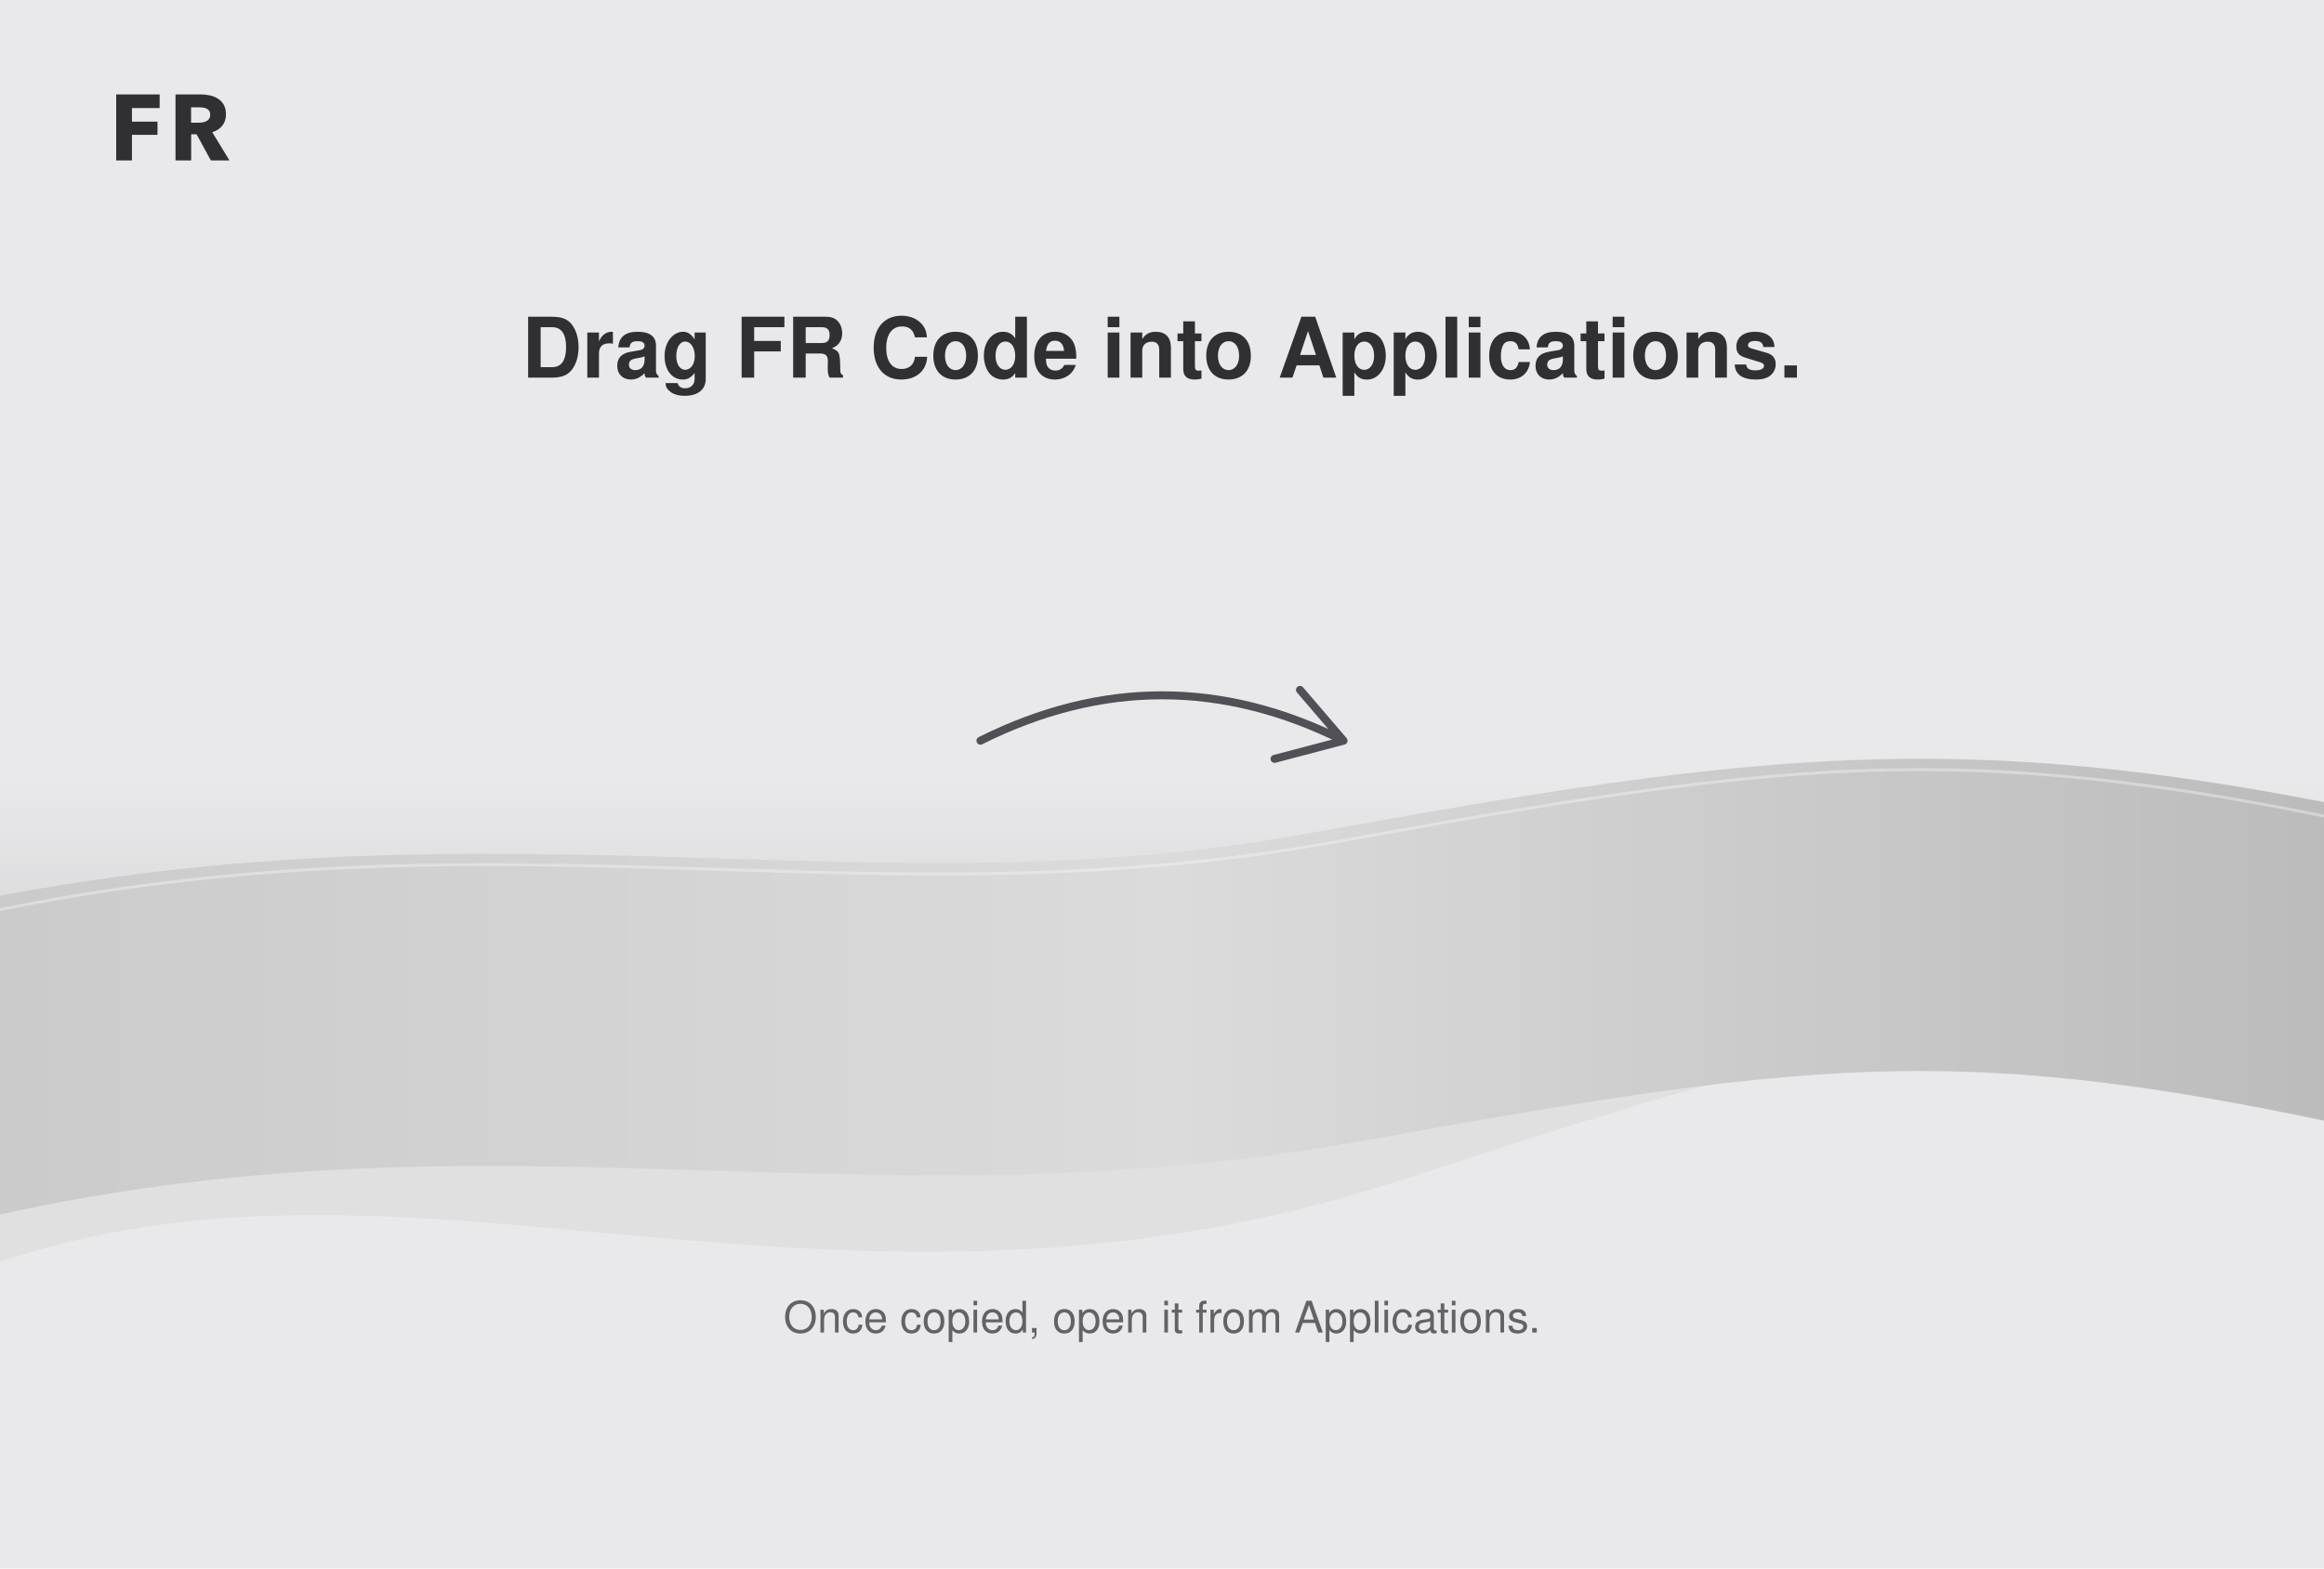
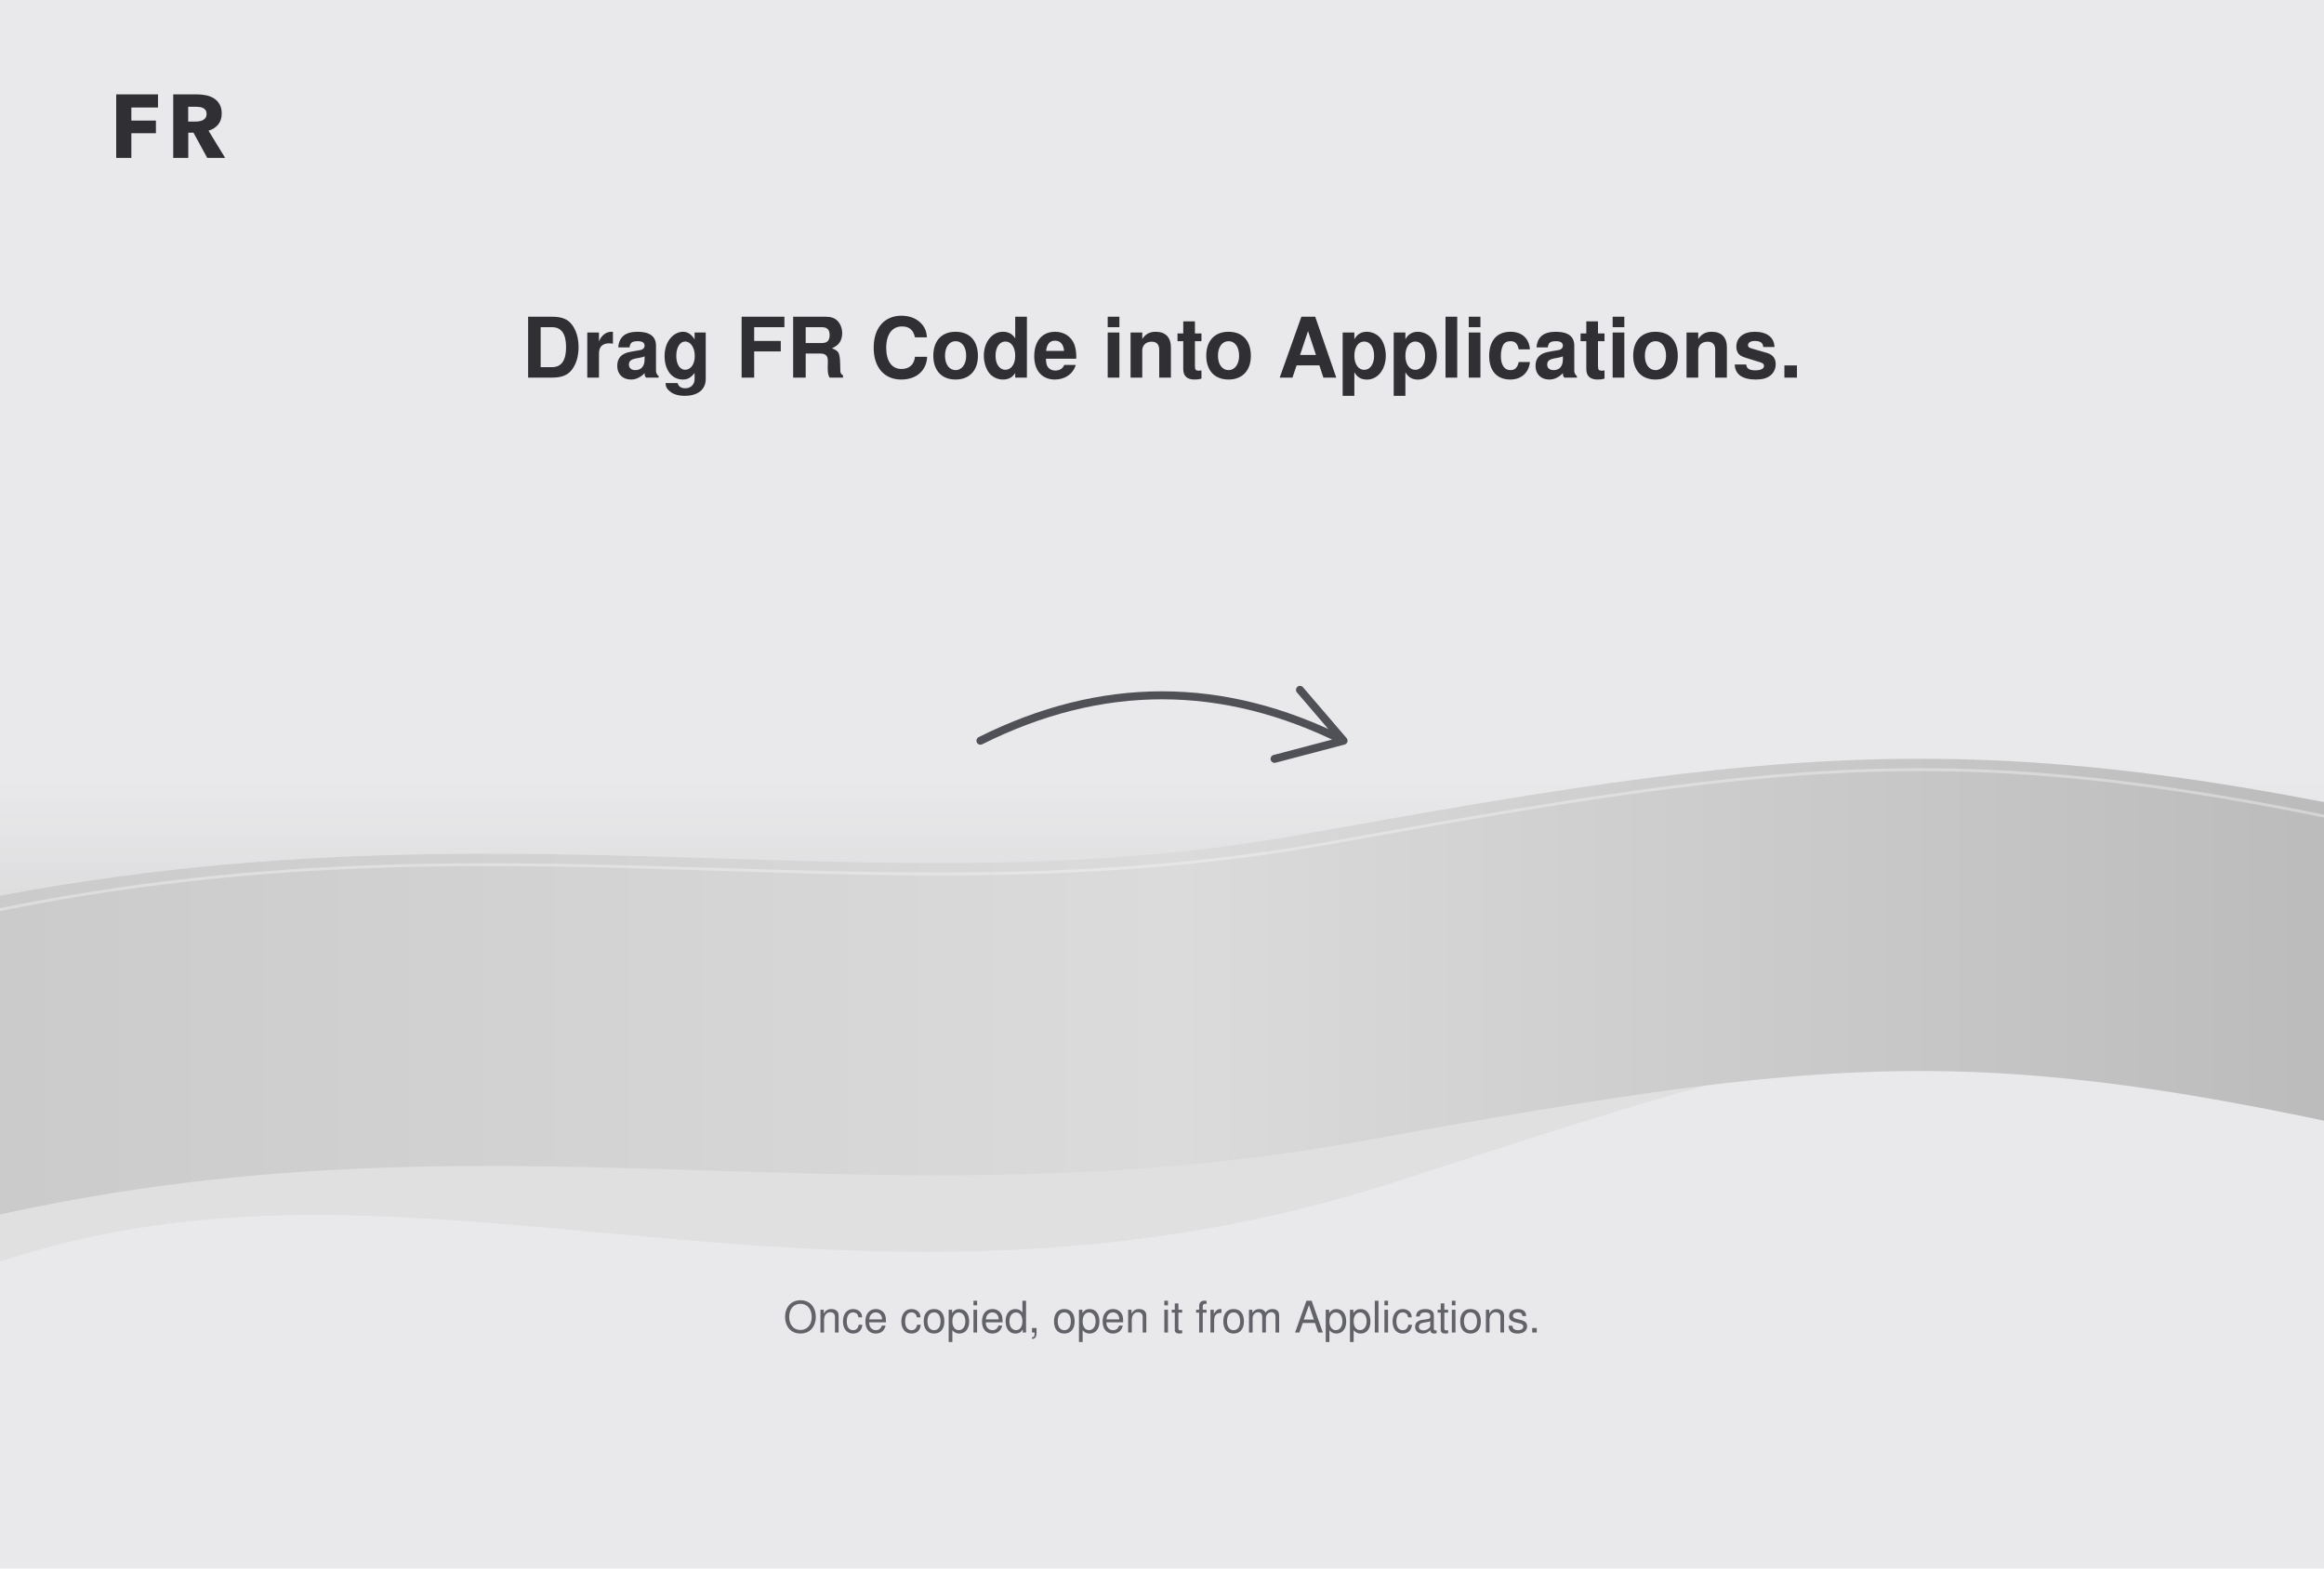
<svg xmlns="http://www.w3.org/2000/svg" width="1280" height="864" viewBox="0 0 640 432">
  <defs>
    <linearGradient id="veil" x1="0" y1="0" x2="0" y2="1">
      <stop stop-color="#B7B7B7" stop-opacity="0" />
      <stop offset=".55" stop-color="#A5A5A5" stop-opacity=".24" />
      <stop offset="1" stop-color="#D1D1D1" stop-opacity=".4" />
    </linearGradient>
    <linearGradient id="silk" x1="0" y1="0" x2="1" y2="0">
      <stop stop-color="#C8C8C8" />
      <stop offset=".5" stop-color="#DBDBDB" />
      <stop offset="1" stop-color="#B5B5B5" />
    </linearGradient>
  </defs>
  <rect width="640" height="432" fill="#E9E9EB" />
  <path d="M-60 293C95 220 214 304 362 256S559 191 707 257" stroke="url(#veil)" stroke-width="146" fill="none" opacity="1" stroke-linecap="round" stroke-linejoin="round" />
  <path d="M-60 306C113 252 223 298 367 272S553 242 707 280" stroke="url(#silk)" stroke-width="86" fill="none" opacity="1" stroke-linecap="round" stroke-linejoin="round" />
  <path d="M-60 266C113 212 223 258 367 232S553 202 707 240" stroke="#F5F5F5" stroke-width="0.8" fill="none" opacity="0.42" stroke-linecap="round" stroke-linejoin="round" />
-   <svg x="32" y="26" width="31.2" height="18.2" viewBox="73.00 -708.00 1215.00 708.00" fill="#303034">
+   <svg x="32" y="26.00" width="30.00" height="17.48" viewBox="73.00 -708.00 1215.00 708.00" fill="#303034">
    <path d="M242.0 -562 V-416 H516.0 V-275 H242.0 V0 H73.0 V-708 H539.0 V-562ZM1088 0 935 -281 H877 V0 H709 V-708 H979Q1030 -708 1078.5 -697.5Q1127 -687 1165.5 -662.0Q1204 -637 1227.0 -596.0Q1250 -555 1250 -494Q1250 -422 1211.0 -373.0Q1172 -324 1103 -303 L1288 0ZM1081 -491Q1081 -516 1070.5 -531.5Q1060 -547 1043.5 -555.5Q1027 -564 1006.5 -567.0Q986 -570 967 -570 H876 V-405 H957Q978 -405 1000.0 -408.5Q1022 -412 1040.0 -421.0Q1058 -430 1069.5 -447.0Q1081 -464 1081 -491Z" />
  </svg>
  <text x="320" y="104" fill="#303034" font-family="Helvetica" font-size="23" font-weight="700" text-anchor="middle">Drag FR Code into Applications.</text>
  <path d="M270 204Q320 179 370 204M358 190L370 204L351 209" stroke="#505057" stroke-width="2.2" fill="none" opacity="1" stroke-linecap="round" stroke-linejoin="round" />
  <text x="320" y="367" fill="#626269" font-family="Helvetica" font-size="12" font-weight="400" text-anchor="middle">Once copied, open it from Applications.</text>
</svg>
